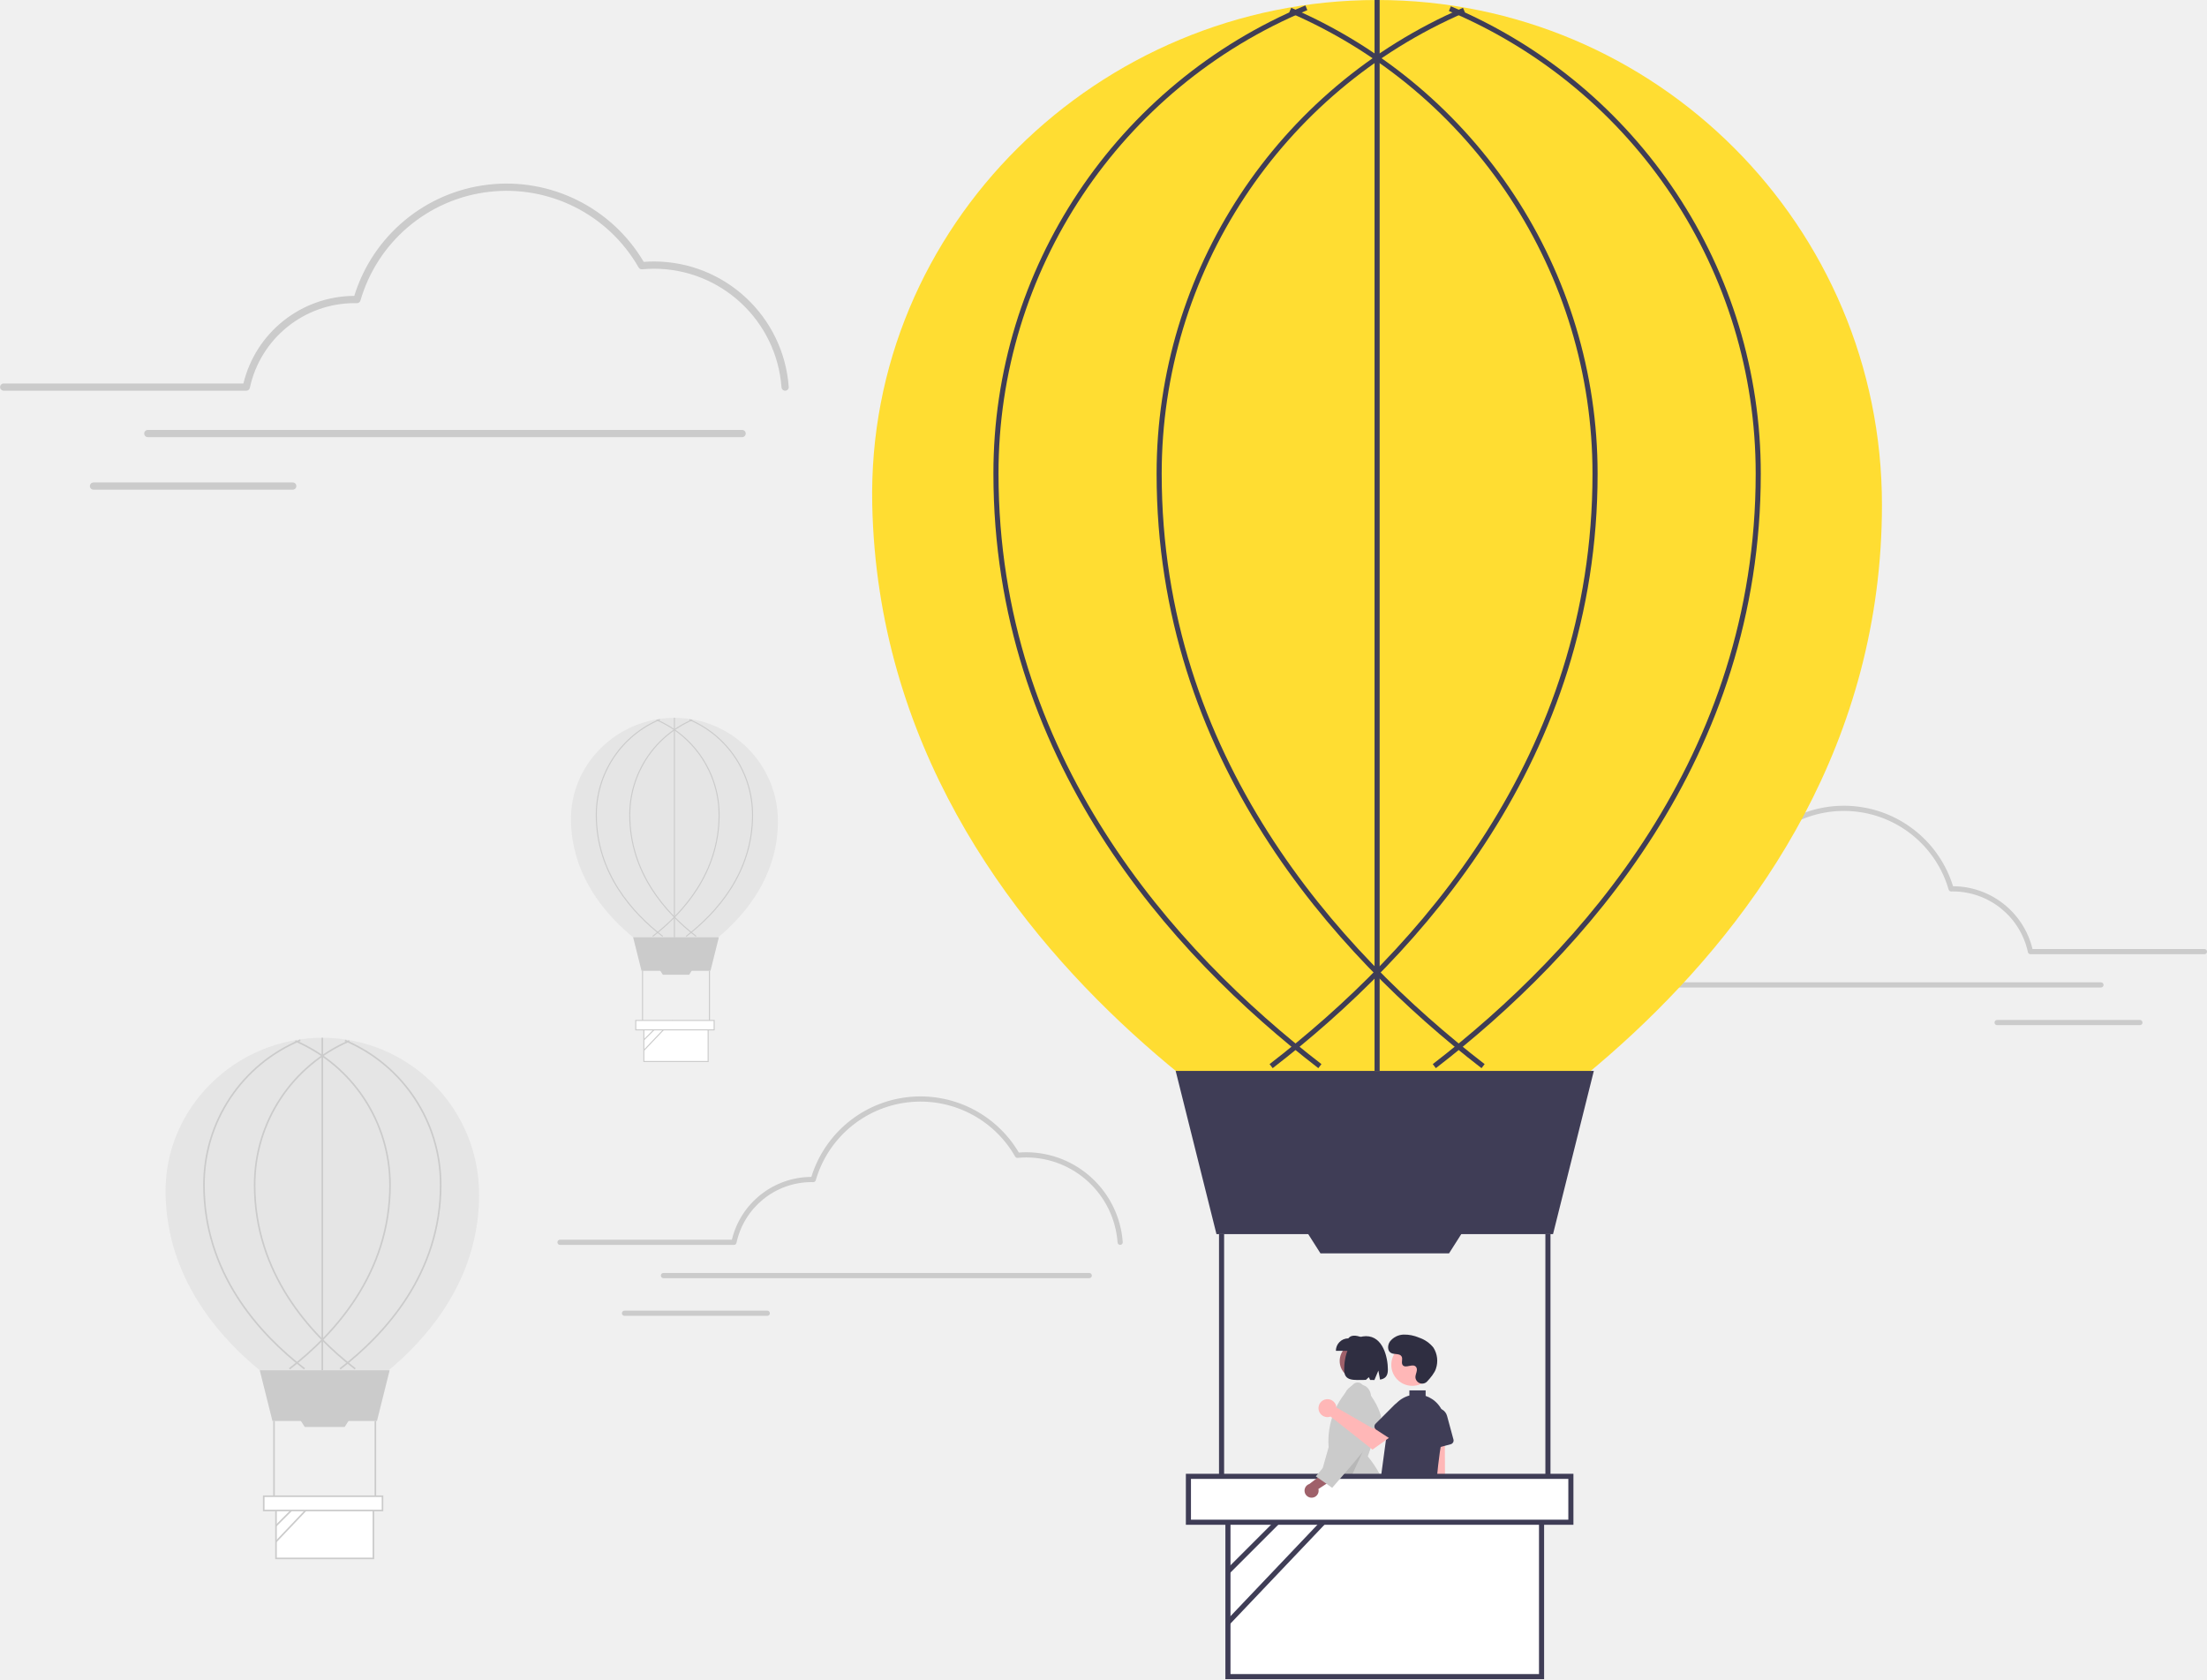
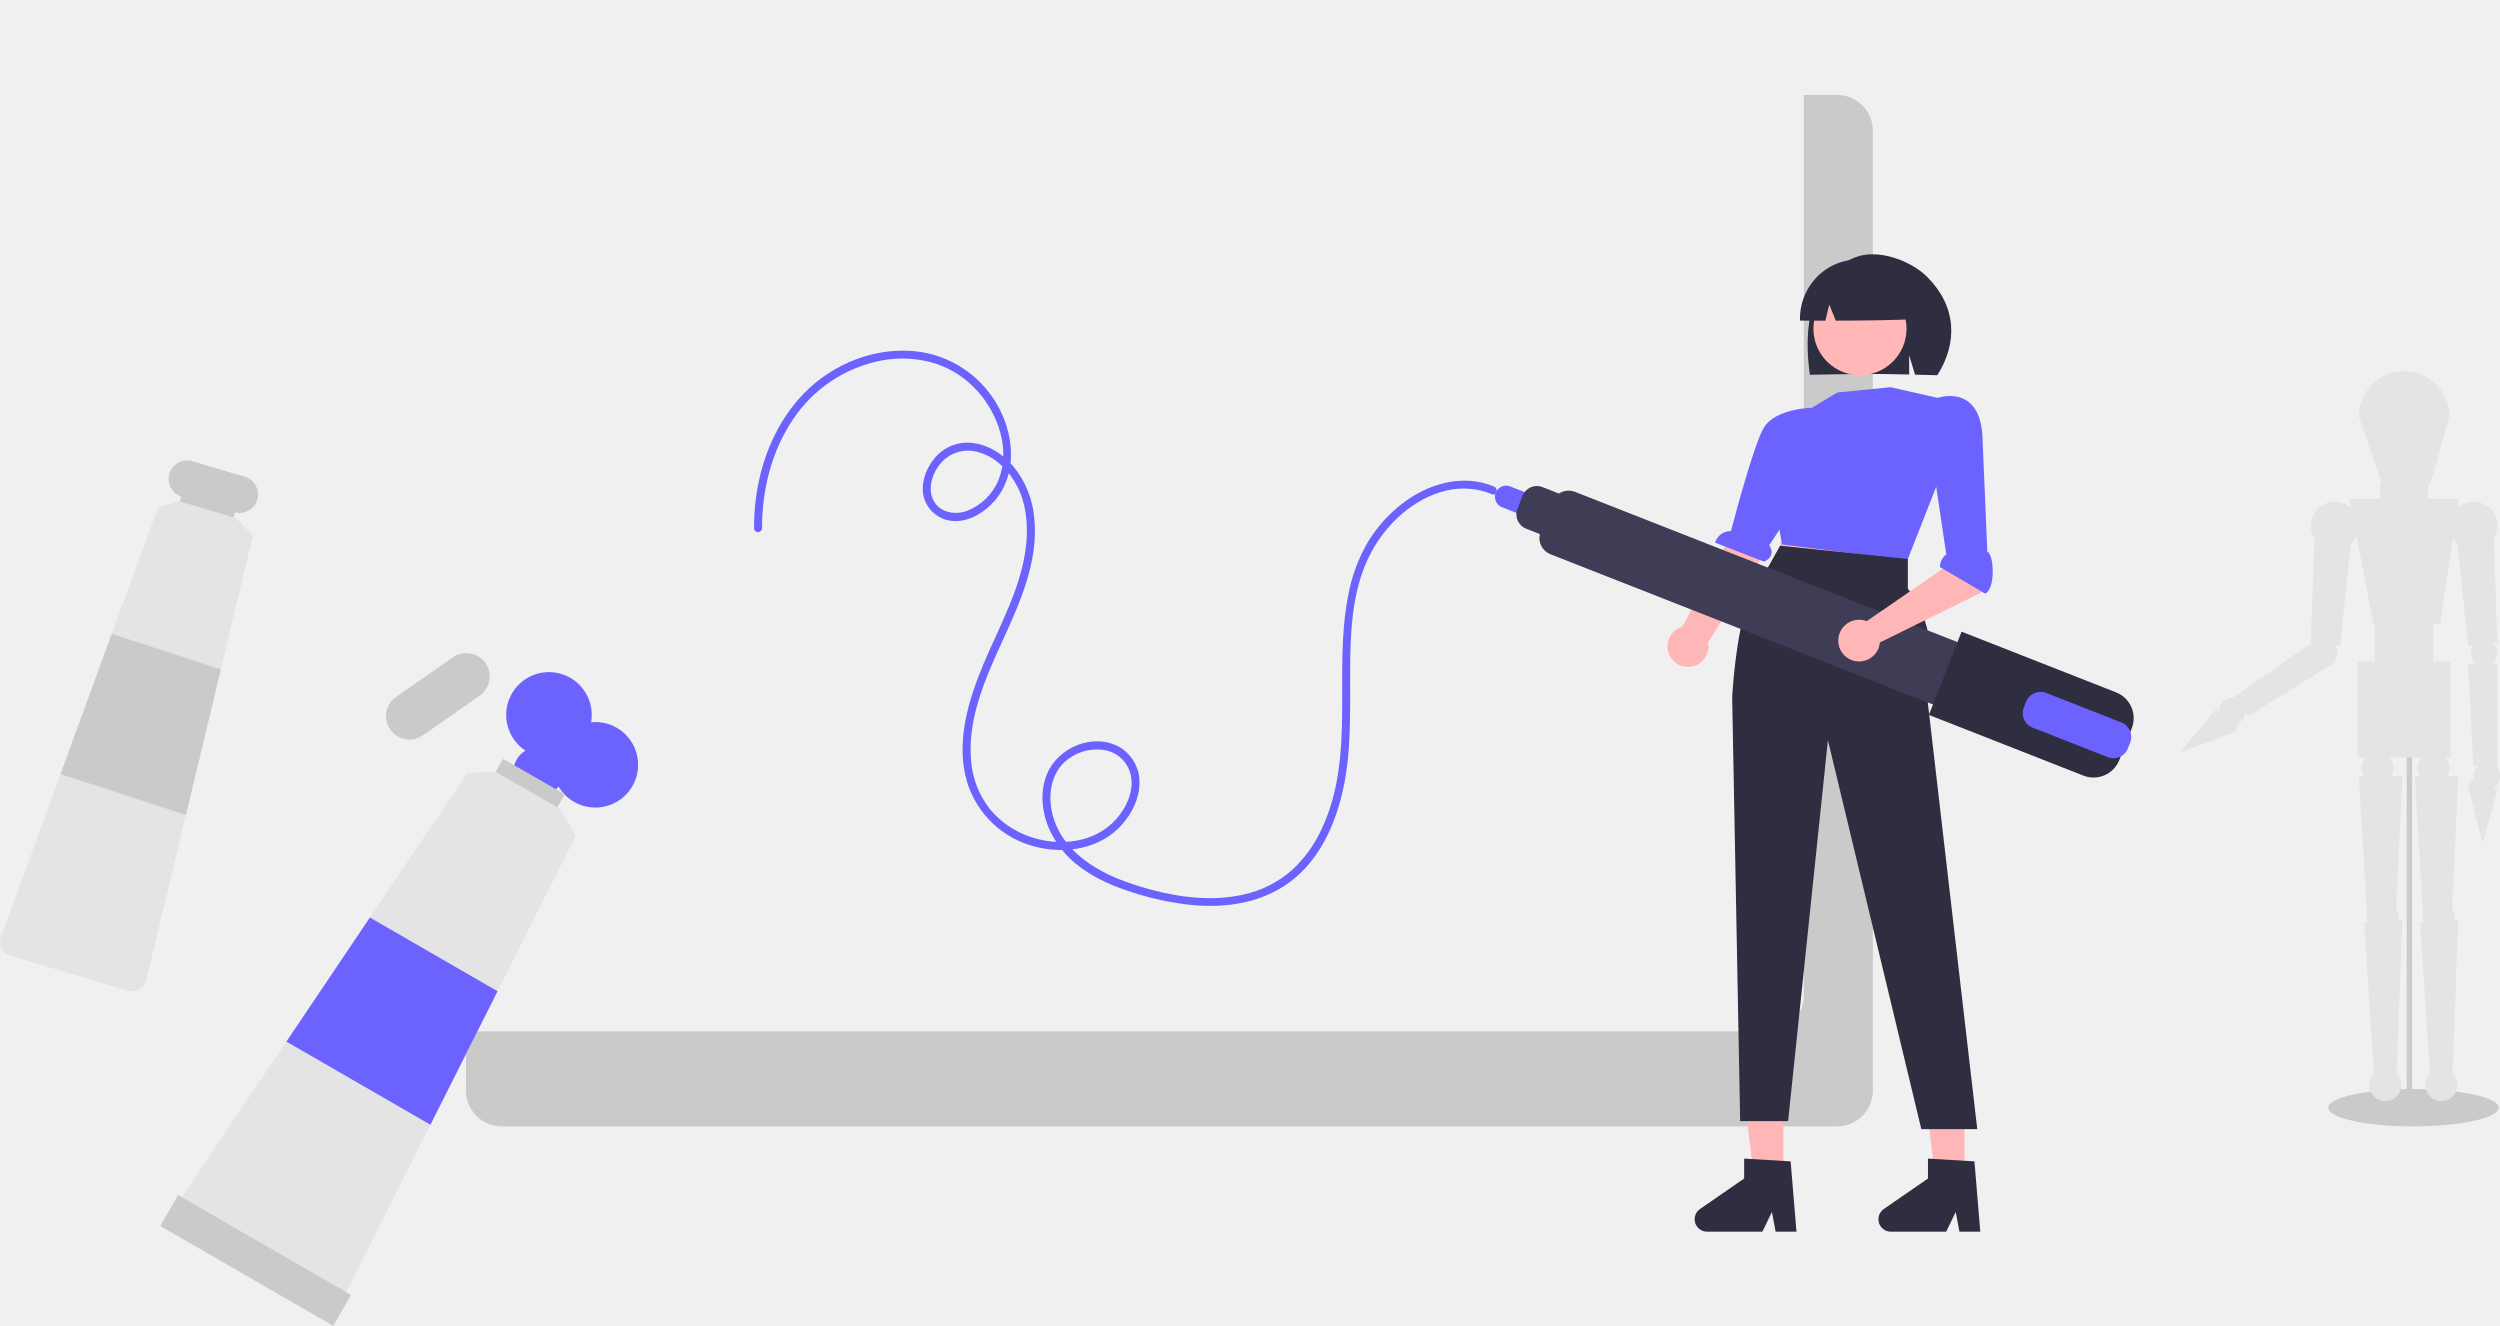
- <svg xmlns="http://www.w3.org/2000/svg" data-name="Layer 1" width="865.573" height="658.549" viewBox="0 0 865.573 658.549">
-   <path d="M475.131,273.96a1.421,1.421,0,0,1-1.416-1.321,50.211,50.211,0,0,0-49.941-46.526c-1.515,0-3.106.077-4.729.229A1.42,1.42,0,0,1,417.68,225.633a59.662,59.662,0,0,0-109.105,12.976,1.414,1.414,0,0,1-1.397,1.025l-.378-.011c-.197-.007-.393-.014-.591-.014a42.078,42.078,0,0,0-41.004,33.223,1.421,1.421,0,0,1-1.39,1.128H168.634a1.421,1.421,0,0,1,0-2.841H262.678a44.945,44.945,0,0,1,43.482-34.351,62.503,62.503,0,0,1,113.527-13.333c1.397-.109,2.768-.164,4.087-.164a53.062,53.062,0,0,1,52.775,49.169,1.421,1.421,0,0,1-1.318,1.517C475.198,273.959,475.164,273.96,475.131,273.96Z" transform="translate(-167.2136 -120.7253)" fill="#cbcbcb" />
-   <path d="M458.227,292.176H225.228a1.421,1.421,0,1,1,0-2.841H458.227a1.421,1.421,0,1,1,0,2.841Z" transform="translate(-167.2136 -120.7253)" fill="#cbcbcb" />
-   <path d="M282.057,312.777H203.917a1.421,1.421,0,1,1,0-2.841h78.14a1.421,1.421,0,0,1,0,2.841Z" transform="translate(-167.2136 -120.7253)" fill="#cbcbcb" />
-   <path d="M355.114,589.211c0,57.76-60.554,85.397-60.554,85.397s-61.176-27.638-62.418-85.397c-.73-33.95,27.528-61.486,61.486-61.486A61.486,61.486,0,0,1,355.114,589.211Z" transform="translate(-167.2136 -120.7253)" fill="#e5e5e5" />
-   <polygon points="147.842 557.299 106.851 557.299 101.882 537.425 152.81 537.425 147.842 557.299" fill="#cbcbcb" />
-   <rect x="108.248" y="591.288" width="38.196" height="19.905" fill="#fff" />
-   <path d="M313.968,732.228h-38.817v-20.526h38.817Zm-38.196-.621h37.575V712.323H275.772Z" transform="translate(-167.2136 -120.7253)" fill="#cbcbcb" />
-   <polygon points="135.176 559.643 119.517 559.643 117.72 556.819 136.973 556.819 135.176 559.643" fill="#cbcbcb" />
-   <rect x="107.161" y="557.299" width="0.621" height="30.432" fill="#cbcbcb" />
-   <rect x="146.91" y="557.299" width="0.621" height="30.432" fill="#cbcbcb" />
-   <path d="M300.785,657.814l-.379-.492c17.942-13.836,39.33-37.54,39.33-71.89a61.092,61.092,0,0,0-37.363-56.368l.242-.572a61.712,61.712,0,0,1,37.742,56.94C340.357,620.034,318.838,643.892,300.785,657.814Z" transform="translate(-167.2136 -120.7253)" fill="#cbcbcb" />
-   <path d="M280.911,657.814l-.379-.492c17.942-13.836,39.33-37.54,39.33-71.89A61.164,61.164,0,0,0,282.924,529.245l.246-.57A61.784,61.784,0,0,1,320.483,585.432C320.483,620.034,298.963,643.892,280.911,657.814Z" transform="translate(-167.2136 -120.7253)" fill="#cbcbcb" />
-   <path d="M306.345,657.814c-18.053-13.921-39.572-37.78-39.572-72.382a61.784,61.784,0,0,1,37.313-56.757l.246.57a61.164,61.164,0,0,0-36.938,56.186c0,34.35,21.388,58.054,39.33,71.89Z" transform="translate(-167.2136 -120.7253)" fill="#cbcbcb" />
-   <path d="M286.471,657.814c-18.053-13.921-39.572-37.779-39.572-72.382a61.669,61.669,0,0,1,37.995-57.046l.239.573a61.049,61.049,0,0,0-37.613,56.473c0,34.35,21.388,58.054,39.33,71.89Z" transform="translate(-167.2136 -120.7253)" fill="#cbcbcb" />
-   <rect x="126.104" y="407" width="0.621" height="130.425" fill="#cbcbcb" />
-   <line x1="108.248" y1="598.383" x2="119.637" y2="586.994" fill="#fff" />
-   <rect x="273.103" y="713.103" width="16.106" height="0.621" transform="translate(-589.3246 287.0362) rotate(-45)" fill="#cbcbcb" />
-   <line x1="108.248" y1="604.603" x2="125.18" y2="586.8" fill="#fff" />
-   <rect x="271.643" y="716.117" width="24.569" height="0.621" transform="translate(-598.1279 307.8066) rotate(-46.44446)" fill="#cbcbcb" />
-   <rect x="103.435" y="586.8" width="46.58" height="5.59" fill="#fff" />
-   <path d="M317.539,713.426H270.338v-6.211h47.201Zm-46.58-.621H316.918V707.836H270.959Z" transform="translate(-167.2136 -120.7253)" fill="#cbcbcb" />
-   <path d="M472.304,442.831c0,38.124-39.969,56.366-39.969,56.366s-40.379-18.242-41.198-56.366c-.482-22.408,18.17-40.583,40.583-40.583A40.583,40.583,0,0,1,472.304,442.831Z" transform="translate(-167.2136 -120.7253)" fill="#e5e5e5" />
-   <polygon points="278.65 380.726 251.594 380.726 248.315 367.608 281.93 367.608 278.65 380.726" fill="#cbcbcb" />
-   <rect x="252.517" y="403.16" width="25.211" height="13.138" fill="#fff" />
-   <path d="M445.146,537.228H419.525v-13.548H445.146Zm-25.211-.41h24.801V524.09h-24.801Z" transform="translate(-167.2136 -120.7253)" fill="#cbcbcb" />
-   <polygon points="270.29 382.273 259.954 382.273 258.768 380.409 271.476 380.409 270.29 382.273" fill="#cbcbcb" />
-   <rect x="251.799" y="380.726" width="0.41" height="20.087" fill="#cbcbcb" />
-   <rect x="278.035" y="380.726" width="0.41" height="20.087" fill="#cbcbcb" />
-   <path d="M436.445,488.111l-.25-.325c11.843-9.133,25.96-24.778,25.96-47.451a40.323,40.323,0,0,0-24.661-37.205l.16-.378a40.732,40.732,0,0,1,24.912,37.583C462.564,463.175,448.36,478.923,436.445,488.111Z" transform="translate(-167.2136 -120.7253)" fill="#cbcbcb" />
-   <path d="M423.327,488.112l-.25-.325c11.843-9.133,25.96-24.778,25.96-47.451a40.371,40.371,0,0,0-24.381-37.085l.163-.376a40.78,40.78,0,0,1,24.628,37.462C449.446,463.175,435.242,478.923,423.327,488.112Z" transform="translate(-167.2136 -120.7253)" fill="#cbcbcb" />
-   <path d="M440.115,488.111c-11.915-9.189-26.119-24.936-26.119-47.775A40.78,40.78,0,0,1,438.624,402.874l.163.376a40.371,40.371,0,0,0-24.381,37.086c0,22.672,14.117,38.318,25.96,47.451Z" transform="translate(-167.2136 -120.7253)" fill="#cbcbcb" />
-   <path d="M426.997,488.111c-11.916-9.189-26.119-24.936-26.119-47.775a40.704,40.704,0,0,1,25.078-37.653l.158.378a40.295,40.295,0,0,0-24.826,37.275c0,22.673,14.117,38.318,25.96,47.451Z" transform="translate(-167.2136 -120.7253)" fill="#cbcbcb" />
-   <rect x="264.302" y="281.522" width="0.41" height="86.086" fill="#cbcbcb" />
-   <line x1="252.517" y1="407.843" x2="260.034" y2="400.326" fill="#fff" />
-   <rect x="418.174" y="524.605" width="10.631" height="0.41" transform="translate(-414.2732 332.4398) rotate(-45)" fill="#cbcbcb" />
-   <line x1="252.517" y1="411.949" x2="263.692" y2="400.198" fill="#fff" />
-   <rect x="417.21" y="526.594" width="16.217" height="0.41" transform="translate(-416.7387 351.3098) rotate(-46.44446)" fill="#cbcbcb" />
-   <rect x="249.34" y="400.198" width="30.745" height="3.689" fill="#fff" />
-   <path d="M447.503,524.818h-31.155v-4.099h31.155Zm-30.745-.41h30.335v-3.279H416.758Z" transform="translate(-167.2136 -120.7253)" fill="#cbcbcb" />
-   <path d="M812.075,494.953a1.018,1.018,0,0,0,1.015-.947,35.991,35.991,0,0,1,35.797-33.349c1.086,0,2.226.055,3.39.164a1.018,1.018,0,0,0,.979-.508,42.765,42.765,0,0,1,78.205,9.301,1.014,1.014,0,0,0,1.001.735l.271-.008c.141-.005.282-.01.424-.01a30.161,30.161,0,0,1,29.391,23.814,1.018,1.018,0,0,0,.996.808h68.224a1.018,1.018,0,1,0,0-2.037H964.359a32.216,32.216,0,0,0-31.168-24.622,44.801,44.801,0,0,0-81.375-9.557c-1.002-.078-1.984-.117-2.929-.117a38.034,38.034,0,0,0-37.829,35.243,1.018,1.018,0,0,0,.945,1.087C812.027,494.952,812.051,494.953,812.075,494.953Z" transform="translate(-167.2136 -120.7253)" fill="#cbcbcb" />
-   <path d="M824.192,508.01H991.202a1.018,1.018,0,1,0,0-2.037H824.192a1.018,1.018,0,0,0,0,2.037Z" transform="translate(-167.2136 -120.7253)" fill="#cbcbcb" />
-   <path d="M950.468,522.777h56.01a1.018,1.018,0,0,0,0-2.037H950.468a1.018,1.018,0,1,0,0,2.037Z" transform="translate(-167.2136 -120.7253)" fill="#cbcbcb" />
-   <polygon points="522.992 647.768 519.639 647.768 518.044 634.839 522.992 634.839 522.992 647.768" fill="#9f616a" />
-   <path d="M691.06,771.743H680.251v-.137a4.212,4.212,0,0,1,4.207-4.207h6.602Z" transform="translate(-167.2136 -120.7253)" fill="#2f2e41" />
-   <polygon points="566.219 641.416 563.345 643.143 555.319 632.881 559.56 630.333 566.219 641.416" fill="#9f616a" />
-   <path d="M726.574,770.053l-.07-.117a4.212,4.212,0,0,1,1.439-5.773l5.659-3.4,2.237,3.723Z" transform="translate(-167.2136 -120.7253)" fill="#2f2e41" />
-   <path d="M691.077,765.825l-.058-0a45.014,45.014,0,0,1-4.88-.281c-.618-.061-1.288-.127-2.095-.193l-.028-.005c-.551-.164-.566-5.329-.333-23.011.12-9.056.255-19.321.094-25.858l-.002-.064.049-.042a24.575,24.575,0,0,1,21.623-5.49l.059.012.031.052c3.295,5.574,8.269,13.604,13.079,21.369,11.043,17.825,14.201,23.068,13.855,23.463l-.042.032c-.754.377-1.32.667-1.802.914a59.406,59.406,0,0,1-5.863,2.645l-.089.036-.065-.071c-11.205-12.278-20.529-25.993-26.297-38.672-.674,4.328-1.492,9.981-2.356,15.952-2.485,17.173-4.165,28.481-4.841,29.169Z" transform="translate(-167.2136 -120.7253)" fill="#2f2e41" />
-   <path d="M694.096,717.798a58.692,58.692,0,0,1,19.626,3.286,44.673,44.673,0,0,0-10.015-29.125l-.049-.059.025-.073c1.76-5.086,3.579-10.342,5.205-15.573l-.025-.088c-1.14-4.053-3.587-8.149-7.481-12.522a2.396,2.396,0,0,0-3.271-.166,30.476,30.476,0,0,0-9.821,24.81l.003.026-.008.025c-3.049,10.33-4.156,15.635-5.132,20.316-.712,3.415-1.329,6.372-2.567,10.596A63.622,63.622,0,0,1,694.096,717.798Z" transform="translate(-167.2136 -120.7253)" fill="#cbcbcb" />
-   <polygon points="536.719 564.419 526.8 586.013 521.133 580.277 536.719 564.419" opacity="0.1" />
-   <circle cx="532.478" cy="533.759" r="7.057" fill="#9f616a" />
-   <path d="M691.135,650.498h11.206V645.614c-2.459-.977-4.866-1.808-6.321,0a4.884,4.884,0,0,0-4.884,4.884Z" transform="translate(-167.2136 -120.7253)" fill="#2f2e41" />
-   <path d="M702.961,644.752c6.699,0,8.574,8.397,8.574,13.134,0,2.642-1.195,3.587-3.072,3.906l-.663-3.536-1.553,3.688c-.527.003-1.081-.008-1.656-.018l-.527-1.084-1.174,1.065c-4.702.007-8.503.692-8.503-4.021C694.387,653.149,696.032,644.752,702.961,644.752Z" transform="translate(-167.2136 -120.7253)" fill="#2f2e41" />
-   <path d="M905.304,318.725c0,186-195,275-195,275s-197-89-201-275c-2.351-109.327,88.648-198,198-198S905.304,209.373,905.304,318.725Z" transform="translate(-167.2136 -120.7253)" fill="#ffdd32" />
-   <polygon points="547.274 646.307 543.163 646.307 541.208 630.453 547.274 630.453 547.274 646.307" fill="#ffb7b7" />
-   <path d="M540.227,645.132h7.927a0,0,0,0,1,0,0v4.991a0,0,0,0,1,0,0h-12.918a0,0,0,0,1,0,0v0A4.991,4.991,0,0,1,540.227,645.132Z" fill="#2f2e41" />
-   <polygon points="562.696 646.307 558.586 646.307 556.63 630.453 562.697 630.453 562.696 646.307" fill="#ffb7b7" />
-   <path d="M555.65,645.132h7.927a0,0,0,0,1,0,0v4.991a0,0,0,0,1,0,0h-12.918a0,0,0,0,1,0,0v0A4.991,4.991,0,0,1,555.65,645.132Z" fill="#2f2e41" />
-   <path d="M729.407,719.814a3.602,3.602,0,0,1-.691-5.479l-2.706-38.407,7.796.756.214,37.612a3.621,3.621,0,0,1-4.612,5.518Z" transform="translate(-167.2136 -120.7253)" fill="#ffb7b7" />
-   <path d="M714.293,759.045l-4.525-.216a1.508,1.508,0,0,1-1.437-1.496l-.316-45.783a1.509,1.509,0,0,1,1.725-1.504l18.102,2.628a1.5,1.5,0,0,1,1.292,1.482l2.328,42.422a1.509,1.509,0,0,1-1.509,1.52h-4.878a1.502,1.502,0,0,1-1.49-1.274s-3.685-31.821-4.191-31.802c-.509.009-3.533,32.695-3.533,32.695a1.514,1.514,0,0,1-1.498,1.33Q714.329,759.047,714.293,759.045Z" transform="translate(-167.2136 -120.7253)" fill="#2f2e41" />
-   <path d="M727.774,688.833a1.503,1.503,0,0,1-.623-1.14l-.571-10.352a4.157,4.157,0,0,1,8.162-1.317l2.509,9.255a1.51,1.51,0,0,1-1.061,1.851l-7.138,1.935A1.503,1.503,0,0,1,727.774,688.833Z" transform="translate(-167.2136 -120.7253)" fill="#3f3d56" />
-   <circle cx="553.893" cy="535.271" r="8.234" fill="#ffb7b7" />
-   <path d="M726.934,662.511a2.66,2.66,0,0,1-4.589-1.478,2.701,2.701,0,0,1,.003-.522c.103-.99.675-1.889.538-2.935a1.539,1.539,0,0,0-.282-.72c-1.224-1.639-4.098.733-5.253-.751-.708-.91.124-2.343-.419-3.36-.717-1.342-2.843-.68-4.175-1.415-1.483-.818-1.394-3.093-.418-4.477a7.042,7.042,0,0,1,5.339-2.718,14.32,14.32,0,0,1,6.032,1.177,12.055,12.055,0,0,1,5.7,3.952,9.648,9.648,0,0,1,.975,8.215C729.887,659.143,728.188,661.175,726.934,662.511Z" transform="translate(-167.2136 -120.7253)" fill="#2f2e41" />
-   <path d="M729.326,669.731q-.215-.154-.438-.303a10.849,10.849,0,0,0-2.547-1.249v-2.164h-6.37v2.007a11.171,11.171,0,0,0-8.101,9.282L707.533,709.508a1.501,1.501,0,0,0,.312,1.14,1.482,1.482,0,0,0,1.024.561,22.773,22.773,0,0,1,8.609,2.949,12.782,12.782,0,0,0,6.271,1.601,15.117,15.117,0,0,0,5.105-.909,1.497,1.497,0,0,0,.978-1.343c.156-3.466,1.07-21.304,3.729-32.185A11.123,11.123,0,0,0,729.326,669.731Z" transform="translate(-167.2136 -120.7253)" fill="#3f3d56" />
-   <polygon points="609.091 484 477.091 484 461.091 420 625.091 420 609.091 484" fill="#3f3d56" />
-   <rect x="481.591" y="593.451" width="123" height="64.099" fill="#fff" />
-   <path d="M772.804,779.275h-125V713.176h125Zm-123-2h121V715.176h-121Z" transform="translate(-167.2136 -120.7253)" fill="#3f3d56" />
-   <polygon points="568.304 491.547 517.878 491.547 512.091 482.453 574.091 482.453 568.304 491.547" fill="#3f3d56" />
-   <rect x="478.091" y="484" width="2" height="98" fill="#3f3d56" />
-   <rect x="606.091" y="484" width="2" height="98" fill="#3f3d56" />
-   <path d="M730.352,539.641l-1.221-1.584C786.909,493.501,855.783,417.169,855.783,306.554A196.73,196.73,0,0,0,735.464,125.035l.779-1.842A198.726,198.726,0,0,1,857.783,306.554C857.783,417.982,788.485,494.811,730.352,539.641Z" transform="translate(-167.2136 -120.7253)" fill="#3f3d56" />
-   <path d="M666.351,539.642l-1.221-1.584C722.908,493.502,791.783,417.17,791.783,306.554a196.962,196.962,0,0,0-118.949-180.934l.793-1.836A198.961,198.961,0,0,1,793.783,306.554C793.783,417.982,724.485,494.812,666.351,539.642Z" transform="translate(-167.2136 -120.7253)" fill="#3f3d56" />
-   <path d="M748.257,539.641C690.124,494.811,620.826,417.982,620.826,306.554a198.96,198.96,0,0,1,120.158-182.77l.793,1.836A196.962,196.962,0,0,0,622.826,306.554c0,110.615,68.874,186.947,126.653,231.503Z" transform="translate(-167.2136 -120.7253)" fill="#3f3d56" />
-   <path d="M684.257,539.641C626.124,494.811,556.826,417.983,556.826,306.554a198.588,198.588,0,0,1,122.352-183.702l.771,1.846A196.593,196.593,0,0,0,558.826,306.554c0,110.616,68.875,186.948,126.653,231.503Z" transform="translate(-167.2136 -120.7253)" fill="#3f3d56" />
-   <rect x="539.091" width="2" height="420" fill="#3f3d56" />
-   <line x1="481.591" y1="616.299" x2="518.265" y2="579.625" fill="#fff" />
-   <rect x="641.209" y="717.688" width="51.865" height="2" transform="translate(-480.0012 561.5136) rotate(-45)" fill="#3f3d56" />
-   <line x1="481.591" y1="636.331" x2="536.114" y2="579" fill="#fff" />
-   <rect x="636.507" y="727.391" width="79.118" height="2" transform="translate(-484.8654 595.7121) rotate(-46.44446)" fill="#3f3d56" />
-   <rect x="466.091" y="579" width="150" height="18" fill="#fff" />
-   <path d="M784.304,718.725h-152v-20h152Zm-150-2h148v-16h-148Z" transform="translate(-167.2136 -120.7253)" fill="#3f3d56" />
-   <path d="M681.819,708.097a2.749,2.749,0,0,0,2.476-3.412l8.173-5.355-4.661-2.014-7.046,5.394a2.764,2.764,0,0,0,1.059,5.387Z" transform="translate(-167.2136 -120.7253)" fill="#9f616a" />
-   <path d="M689.683,704.24l-.103-.073c-1.945-1.432-4.104-2.912-6.193-4.344l-.125-.086.099-.116c4.457-5.215,8.919-10.662,13.235-15.931l-.008-.019.041-.021.017-.021.009.008.026-.013-.118.009-1.33-10.432a6.687,6.687,0,0,1,.143-7.165,5.675,5.675,0,0,1,7.384-1.686,4.845,4.845,0,0,1,2.128,3.618,4.37,4.37,0,0,1-1.158,3.578,150.475,150.475,0,0,1,.608,15.228l0.0.048-.03.039c-4.601,5.845-9.655,11.659-14.542,17.282Z" transform="translate(-167.2136 -120.7253)" fill="#cbcbcb" />
-   <path d="M691.267,672.174a3.528,3.528,0,0,1,.08.55L705.749,681.033l3.501-2.015,3.732,4.886-7.489,5.338-16.431-12.962a3.519,3.519,0,1,1,2.205-4.104Z" transform="translate(-167.2136 -120.7253)" fill="#ffb7b7" />
-   <path d="M706.263,680.326a1.503,1.503,0,0,1,.434-1.225l7.33-7.332a4.157,4.157,0,0,1,6.426,5.202l-5.22,8.044a1.51,1.51,0,0,1-2.087.444l-6.204-4.026A1.503,1.503,0,0,1,706.263,680.326Z" transform="translate(-167.2136 -120.7253)" fill="#3f3d56" />
-   <path d="M606.534,608.953a1.018,1.018,0,0,1-1.015-.947,35.991,35.991,0,0,0-35.797-33.349c-1.086,0-2.226.055-3.39.164a1.018,1.018,0,0,1-.979-.508,42.765,42.765,0,0,0-78.205,9.301,1.014,1.014,0,0,1-1.001.735l-.271-.008c-.141-.005-.282-.01-.424-.01a30.161,30.161,0,0,0-29.391,23.814,1.018,1.018,0,0,1-.996.808H386.841a1.018,1.018,0,1,1,0-2.037h67.409a32.216,32.216,0,0,1,31.168-24.622,44.801,44.801,0,0,1,81.375-9.557c1.002-.078,1.984-.117,2.929-.117a38.034,38.034,0,0,1,37.829,35.243,1.018,1.018,0,0,1-.945,1.087C606.582,608.952,606.558,608.953,606.534,608.953Z" transform="translate(-167.2136 -120.7253)" fill="#cbcbcb" />
-   <path d="M594.417,622.01H427.407a1.018,1.018,0,1,1,0-2.037H594.417a1.018,1.018,0,1,1,0,2.037Z" transform="translate(-167.2136 -120.7253)" fill="#cbcbcb" />
-   <path d="M468.141,636.777H412.131a1.018,1.018,0,1,1,0-2.037h56.01a1.018,1.018,0,1,1,0,2.037Z" transform="translate(-167.2136 -120.7253)" fill="#cbcbcb" />
+ <svg xmlns="http://www.w3.org/2000/svg" width="938.457" height="497.706" viewBox="0 0 938.457 497.706" role="img" artist="Katerina Limpitsouni" source="https://undraw.co/">
+   <path d="M820.385,236.787H319.117A13.426,13.426,0,0,0,305.691,250.213V610.542a13.426,13.426,0,0,0,13.426,13.426H820.385a13.426,13.426,0,0,0,13.426-13.426V250.213A13.426,13.426,0,0,0,820.385,236.787Zm-487.154,21.06a6.48,6.48,0,1,1,6.48-6.48A6.48,6.48,0,0,1,333.231,257.847Zm38.88,0a6.48,6.48,0,1,1,6.48-6.48A6.48,6.48,0,0,1,372.111,257.847Zm38.88,0a6.48,6.48,0,1,1,6.48-6.48A6.48,6.48,0,0,1,410.991,257.847Zm38.88,0a6.48,6.48,0,1,1,6.48-6.48A6.48,6.48,0,0,1,449.871,257.847Zm38.88,0a6.48,6.48,0,1,1,6.48-6.48A6.48,6.48,0,0,1,488.751,257.847Zm38.88,0a6.48,6.48,0,1,1,6.48-6.48A6.48,6.48,0,0,1,527.631,257.847Zm38.88,0a6.48,6.48,0,1,1,6.48-6.48A6.48,6.48,0,0,1,566.511,257.847Zm38.88,0a6.48,6.48,0,1,1,6.48-6.48A6.48,6.48,0,0,1,605.391,257.847Zm38.88,0a6.48,6.48,0,1,1,6.48-6.48A6.48,6.48,0,0,1,644.271,257.847Zm38.88,0a6.48,6.48,0,1,1,6.48-6.48A6.48,6.48,0,0,1,683.151,257.847Zm38.88,0a6.48,6.48,0,1,1,6.48-6.48A6.48,6.48,0,0,1,722.031,257.847Zm38.88,0a6.48,6.48,0,1,1,6.48-6.48A6.48,6.48,0,0,1,760.911,257.847Zm38.88,0a6.48,6.48,0,1,1,6.48-6.48A6.48,6.48,0,0,1,799.791,257.847Z" transform="translate(-130.7715 -201.1471)" fill="#cacaca" />
+   <path d="M794.465,201.147H293.197A13.426,13.426,0,0,0,279.771,214.573V574.902a13.426,13.426,0,0,0,13.426,13.426H794.465a13.426,13.426,0,0,0,13.426-13.426V214.573A13.426,13.426,0,0,0,794.465,201.147Zm-487.154,21.06a6.48,6.48,0,1,1,6.48-6.48A6.48,6.48,0,0,1,307.311,222.207Zm38.88,0a6.48,6.48,0,1,1,6.48-6.48A6.48,6.48,0,0,1,346.191,222.207Zm38.88,0a6.48,6.48,0,1,1,6.48-6.48A6.48,6.48,0,0,1,385.071,222.207Zm38.88,0a6.48,6.48,0,1,1,6.48-6.48A6.48,6.48,0,0,1,423.951,222.207Zm38.88,0a6.48,6.48,0,1,1,6.48-6.48A6.48,6.48,0,0,1,462.831,222.207Zm38.88,0a6.48,6.48,0,1,1,6.48-6.48A6.48,6.48,0,0,1,501.711,222.207Zm38.88,0a6.48,6.48,0,1,1,6.48-6.48A6.48,6.48,0,0,1,540.591,222.207Zm38.88,0a6.48,6.48,0,1,1,6.48-6.48A6.48,6.48,0,0,1,579.471,222.207Zm38.88,0a6.48,6.48,0,1,1,6.48-6.48A6.48,6.48,0,0,1,618.351,222.207Zm38.88,0a6.48,6.48,0,1,1,6.48-6.48A6.48,6.48,0,0,1,657.231,222.207Zm38.88,0a6.48,6.48,0,1,1,6.48-6.48A6.48,6.48,0,0,1,696.111,222.207Zm38.88,0a6.48,6.48,0,1,1,6.48-6.48A6.48,6.48,0,0,1,734.991,222.207Zm38.88,0a6.48,6.48,0,1,1,6.48-6.48A6.48,6.48,0,0,1,773.871,222.207Z" transform="translate(-130.7715 -201.1471)" fill="#f0f0f0" />
+   <path d="M416.828,399.459c-.027-14.297,3.521-28.803,11.546-40.762a51.664,51.664,0,0,1,33.432-22.25,41.831,41.831,0,0,1,20.084,1.166,36.298,36.298,0,0,1,15.381,9.888c8.042,8.596,13.002,22.314,8.337,33.76a21.072,21.072,0,0,1-11.994,11.723c-4.799,1.659-10.714.375-12.778-4.756-1.769-4.399.078-9.688,3.031-13.125a13.421,13.421,0,0,1,14.39-4.155c6.318,1.788,11.3,6.934,14.282,12.619,3.467,6.608,4.191,14.423,3.462,21.753-1.606,16.157-9.961,30.538-16.111,45.246-5.717,13.671-10.471,29.489-6.071,44.223a35.83,35.83,0,0,0,25.413,24.144c11.349,3.043,24.626.879,32.686-8.201,3.801-4.282,6.576-9.852,6.614-15.67a15.315,15.315,0,0,0-7.568-13.504c-9.821-5.495-23.083.154-27.197,10.204-2.518,6.151-2.041,13.222.335,19.338A35.728,35.728,0,0,0,536.46,526.807c5.744,4.267,12.454,7.104,19.233,9.274a109.365,109.365,0,0,0,21.692,4.709c14.06,1.499,28.733-.846,39.753-10.267,9.693-8.287,15.029-20.555,17.743-32.772,3.15-14.176,2.676-28.654,2.706-43.078.031-15.371.42-32.149,7.825-46.044,5.823-10.926,16.115-20.491,28.4-23.349a27.515,27.515,0,0,1,16.996,1.398c1.778.746,2.554-2.156.798-2.893-11.805-4.951-24.796-1.067-34.542,6.47a53.124,53.124,0,0,0-12.871,14.452,61.782,61.782,0,0,0-7.377,20.259c-5.684,28.985,3.105,60.277-10.135,87.826a47.669,47.669,0,0,1-10.797,14.848,40.534,40.534,0,0,1-18.328,9.315c-14.369,3.258-29.957.167-43.632-4.624-13.108-4.593-26.209-13.209-28.556-27.956-.967-6.078.404-12.872,5.043-17.185a17.953,17.953,0,0,1,14.659-4.526,12.213,12.213,0,0,1,10.302,10.111c.934,5.71-1.856,11.653-5.575,15.837-8.166,9.187-21.815,10.475-32.892,6.444a33.946,33.946,0,0,1-14.15-9.713,33.446,33.446,0,0,1-7.477-18.977c-1.297-15.729,5.505-30.857,11.895-44.804,6.51-14.209,13.504-29.812,11.853-45.838a35.366,35.366,0,0,0-7.746-19.383c-4.103-4.905-9.93-8.589-16.421-8.995a16.009,16.009,0,0,0-13.709,6.368c-3.07,3.923-4.863,9.28-3.558,14.226a12.191,12.191,0,0,0,11.598,8.808c5.739.101,11.203-3.339,14.879-7.524,8.309-9.459,7.503-23.458,2.115-34.158a40.361,40.361,0,0,0-29.548-21.765c-13.377-2.076-27.307,2.051-38.024,10.17-11.415,8.648-18.826,21.617-22.302,35.37a83.584,83.584,0,0,0-2.483,20.618,1.501,1.501,0,0,0,3,0Z" transform="translate(-130.7715 -201.1471)" fill="#6c63ff" />
+   <ellipse cx="905.957" cy="415.82" rx="32" ry="7" fill="#cacaca" />
+   <rect x="903.457" y="278.962" width="2" height="132.689" fill="#cacaca" />
+   <path d="M962.397,467.642l1.43.865a4.968,4.968,0,0,1,5.784-5.37l-.261-.343,29.114-20.304-.235-.021,1.321-39.321.002 0a8.989,8.989,0,0,1,13.838-11.228l-.661-3.452h11.5v-6h.654l-8.654-25a17,17,0,0,1,34,0l-7,25-1,.056v5.944h11.5l-.491,3.297a8.988,8.988,0,0,1,13.668,11.382l.002-0,1.321,39.321-1.826.166a4.949,4.949,0,0,1-.201,7.834h2.027v38.524l-.431-.018a4.968,4.968,0,0,1-1.097,7.816l1.527.679-5.5,20.248-5.5-21.543,2-2.705.115.051a4.921,4.921,0,0,1,1.646-4.832l-1.761-.074-2-38.146h3.027a4.937,4.937,0,0,1-.841-7.199l-2.187.199-3.955-38.26.004-.001a9.037,9.037,0,0,1-1.734-2.072l-4.815,32.333h-2.5v14h6.5v36h-2.037a5.969,5.969,0,0,1,.728,7h4.152l-2.312,49.735a5.924,5.924,0,0,1,.868,4.34l1.444-.103-2.168,57.723a6.001,6.001,0,1,1-8.495.148l-3.68-56.843,1.314-.094a5.89,5.89,0,0,1-.208-3.014l-.001 0-3.105-51.892h1.81a5.969,5.969,0,0,1,.728-7h-12.074a5.969,5.969,0,0,1,.728,7h4.152l-2.312,49.735a5.924,5.924,0,0,1,.868,4.34l1.444-.103-2.168,57.723a6.001,6.001,0,1,1-8.495.148l-3.68-56.843,1.314-.094a5.89,5.89,0,0,1-.208-3.014l-.001 0-3.105-51.892h1.81a5.969,5.969,0,0,1,.728-7h-3.037v-36h6.5v-14h-.5l-6.355-33.189a9.015,9.015,0,0,1-2.194,2.929l.004.001-3.955,38.26-2.187-.199a4.911,4.911,0,0,1,.067,6.322l.131.188-.841.524c-.066.055-.129.114-.198.165h-.067l-31.326,19.491-1.068-1.402a4.923,4.923,0,0,1-3.021,4.114l.108.065-1.074,3.188-20.817,7.812Z" transform="translate(-130.7715 -201.1471)" fill="#e4e4e4" />
+   <rect x="198.095" y="387.97" width="21.104" height="6.665" transform="translate(-11.1102 -244.2784) rotate(16.4912)" fill="#cacaca" />
+   <path d="M222.679,380.105l-19.71-5.83a6.937,6.937,0,0,0-4.2,13.22,1.991,1.991,0,0,0,.26.09l19.71,5.84a1.225,1.225,0,0,0,.26.06h.01a6.939,6.939,0,0,0,3.67-13.38Z" transform="translate(-130.7715 -201.1471)" fill="#cacaca" />
+   <path d="M219.389,395.644l-.94-.28-20.24-5.99-.29-.09-7.87,2.43-17.31,47.37-19.24,52.64-22.38,61.24a5.225,5.225,0,0,0,.22,4.24,5.322,5.322,0,0,0,3.26,2.74l44.36,13.13a5.343,5.343,0,0,0,6.7-3.87l14.91-62.15,13.11-54.63,12-50.01.04-.15Z" transform="translate(-130.7715 -201.1471)" fill="#e4e4e4" />
+   <path d="M354.253,472.183c-.537,0-1.068.029-1.592.08A16.056,16.056,0,1,0,328.004,482.906a9.363,9.363,0,1,0,12.425,13.491,16.056,16.056,0,1,0,13.824-24.214Z" transform="translate(-130.7715 -201.1471)" fill="#6c63ff" />
+   <rect x="315.752" y="492.121" width="26.719" height="8.438" transform="translate(159.9034 -299.1055) rotate(29.84697)" fill="#cacaca" />
+   <path d="M313.028,450.064a8.798,8.798,0,0,0-12.23-2.18l-21.35,14.87a8.788,8.788,0,0,0,10.05,14.42l21.35-14.87A8.808,8.808,0,0,0,313.028,450.064Z" transform="translate(-130.7715 -201.1471)" fill="#cacaca" />
+   <path d="M341.079,504.824l-1.08-.62-23.17-13.29-.35-.2-10.39.7-36.46,54.16-31.35,46.57-42.58,63.25a6.758,6.758,0,0,0,2.25,9.61l50.8,29.15a6.739,6.739,0,0,0,9.39-2.81l34.2-67.99,25.21-50.11,29.3-58.24.09-.17Z" transform="translate(-130.7715 -201.1471)" fill="#e4e4e4" />
+   <rect x="189.25" y="667.619" width="74.982" height="13.386" transform="translate(236.7617 -224.1769) rotate(30)" fill="#cacaca" />
+   <path d="M811.312,316.093c2.591-8.257,8.482-15.83,16.63-18.621,8.148-2.791,20.08,1.461,26.206,7.566C865.354,316.206,865.698,329.877,858,342c-1.531-.081-6.815-.141-8.365-.199l-2.192-7.307v7.235c-12.097-.374-24.69-.14-37.291.102C809.022,333.248,808.722,324.35,811.312,316.093Z" transform="translate(-130.7715 -201.1471)" fill="#2f2e41" />
+   <path d="M757.423,447.026a7.634,7.634,0,0,1,4.934-10.615l32.558-61.433,13.142,10.143-36.136,57.197a7.675,7.675,0,0,1-14.498,4.707Z" transform="translate(-130.7715 -201.1471)" fill="#ffb6b6" />
+   <polygon points="669.434 441.403 658.4 441.403 653.151 398.845 669.436 398.846 669.434 441.403" fill="#ffb6b6" />
+   <polygon points="737.434 441.403 726.4 441.403 721.151 398.845 737.436 398.846 737.434 441.403" fill="#ffb6b6" />
+   <polygon points="713.671 199.347 716.171 205.847 715.671 212.347 667.671 206.347 669.171 200.847 674.671 194.347 713.671 199.347" fill="#ffb6b6" />
+   <circle cx="698.201" cy="123.378" r="17.475" fill="#ffb7b7" />
+   <path d="M810.443,354.494l10-6,20-2,17.677,4-.177,32.5L846.729,411.514l-47-6-1.786-10.06s-13-17.461,1-27.461Z" transform="translate(-130.7715 -201.1471)" fill="#6c63ff" />
+   <path d="M846.943,410.994v11.106s13,16.894,6,29.894L873,625H852L816.943,478.994,802,622H784l-3-159s1.943-41.006,12.943-48.006L799,406Z" transform="translate(-130.7715 -201.1471)" fill="#2f2e41" />
+   <path d="M816.965,301.77a21.949,21.949,0,0,1,33.371,19.156c-9.768.449-20.029.566-30.434.586l-2.459-6.018-1.45,6.023q-4.756-0-9.529-.013A22.411,22.411,0,0,1,816.965,301.77Z" transform="translate(-130.7715 -201.1471)" fill="#2f2e41" />
+   <path d="M702.424,394.621l-7.811-3.068a4.196,4.196,0,1,1,3.068-7.811l7.811,3.068a4.196,4.196,0,0,1-3.068,7.811Z" transform="translate(-130.7715 -201.1471)" fill="#6c63ff" />
+   <path d="M876.359,446.408,722.001,385.781a6.579,6.579,0,0,0-6.029.637l-6.178-2.426a5.771,5.771,0,0,0-7.481,3.262l-1.917,4.879a5.771,5.771,0,0,0,3.262,7.481l5.138,2.018a6.581,6.581,0,0,0,4.001,7.582l154.358,60.627a6.597,6.597,0,0,0,8.552-3.728l4.381-11.153A6.597,6.597,0,0,0,876.359,446.408Z" transform="translate(-130.7715 -201.1471)" fill="#3f3d56" />
+   <path d="M912.868,492.305l-58.03-22.793L867.109,438.267l58.03,22.793a10.399,10.399,0,0,1,5.87,13.464l-4.678,11.91A10.399,10.399,0,0,1,912.868,492.305Z" transform="translate(-130.7715 -201.1471)" fill="#2f2e41" />
+   <path d="M922.024,485.382l-28.272-11.105a5.799,5.799,0,0,1-3.274-7.511l.877-2.232a5.799,5.799,0,0,1,7.51-3.275l28.272,11.105a5.799,5.799,0,0,1,3.274,7.511l-.877,2.232A5.799,5.799,0,0,1,922.024,485.382Z" transform="translate(-130.7715 -201.1471)" fill="#6c63ff" />
+   <path d="M830.32,433.957a7.861,7.861,0,0,1,1.183.366l30.507-20.999-.698-8.97,13.4-2.823,2.779,15.76a5.974,5.974,0,0,1-3.241,6.396L836.46,442.322a7.839,7.839,0,1,1-6.14-8.366Z" transform="translate(-130.7715 -201.1471)" fill="#ffb6b6" />
+   <polygon points="186.777 372.097 161.567 422.207 107.507 390.997 138.857 344.427 186.777 372.097" fill="#6c63ff" />
+   <polygon points="82.907 251.277 69.797 305.907 22.727 290.577 41.967 237.937 82.907 251.277" fill="#cacaca" />
+   <path d="M859,414l17,10c4-2,3.227-14.97.784-15.73l-1.842-43.276c-1-20-16.823-14.5-16.823-14.5l-7.177,1.5,5,21L861.374,409.228A5.984,5.984,0,0,0,859,414Z" transform="translate(-130.7715 -201.1471)" fill="#6c63ff" />
+   <path d="M810.831,354.22s-13.728.216-18.018,7.605c-3.435,5.915-9.855,29.51-12.28,38.691a5.997,5.997,0,0,0-5.934,4.341L793,412c4-2,2.89-4.772,1.876-6.206l6.853-10.279,8-4,3.318-35.399Z" transform="translate(-130.7715 -201.1471)" fill="#6c63ff" />
+   <path d="M805.141,663.5h-7.829l-1.397-7.392L792.335,663.5H771.57a4.668,4.668,0,0,1-2.652-8.509L785.5,643.539v-7.473l17.441,1.041Z" transform="translate(-130.7715 -201.1471)" fill="#2f2e41" />
+   <path d="M874.141,663.5h-7.829l-1.397-7.392L861.335,663.5H840.57a4.668,4.668,0,0,1-2.652-8.509L854.5,643.539v-7.473l17.441,1.041Z" transform="translate(-130.7715 -201.1471)" fill="#2f2e41" />
</svg>
